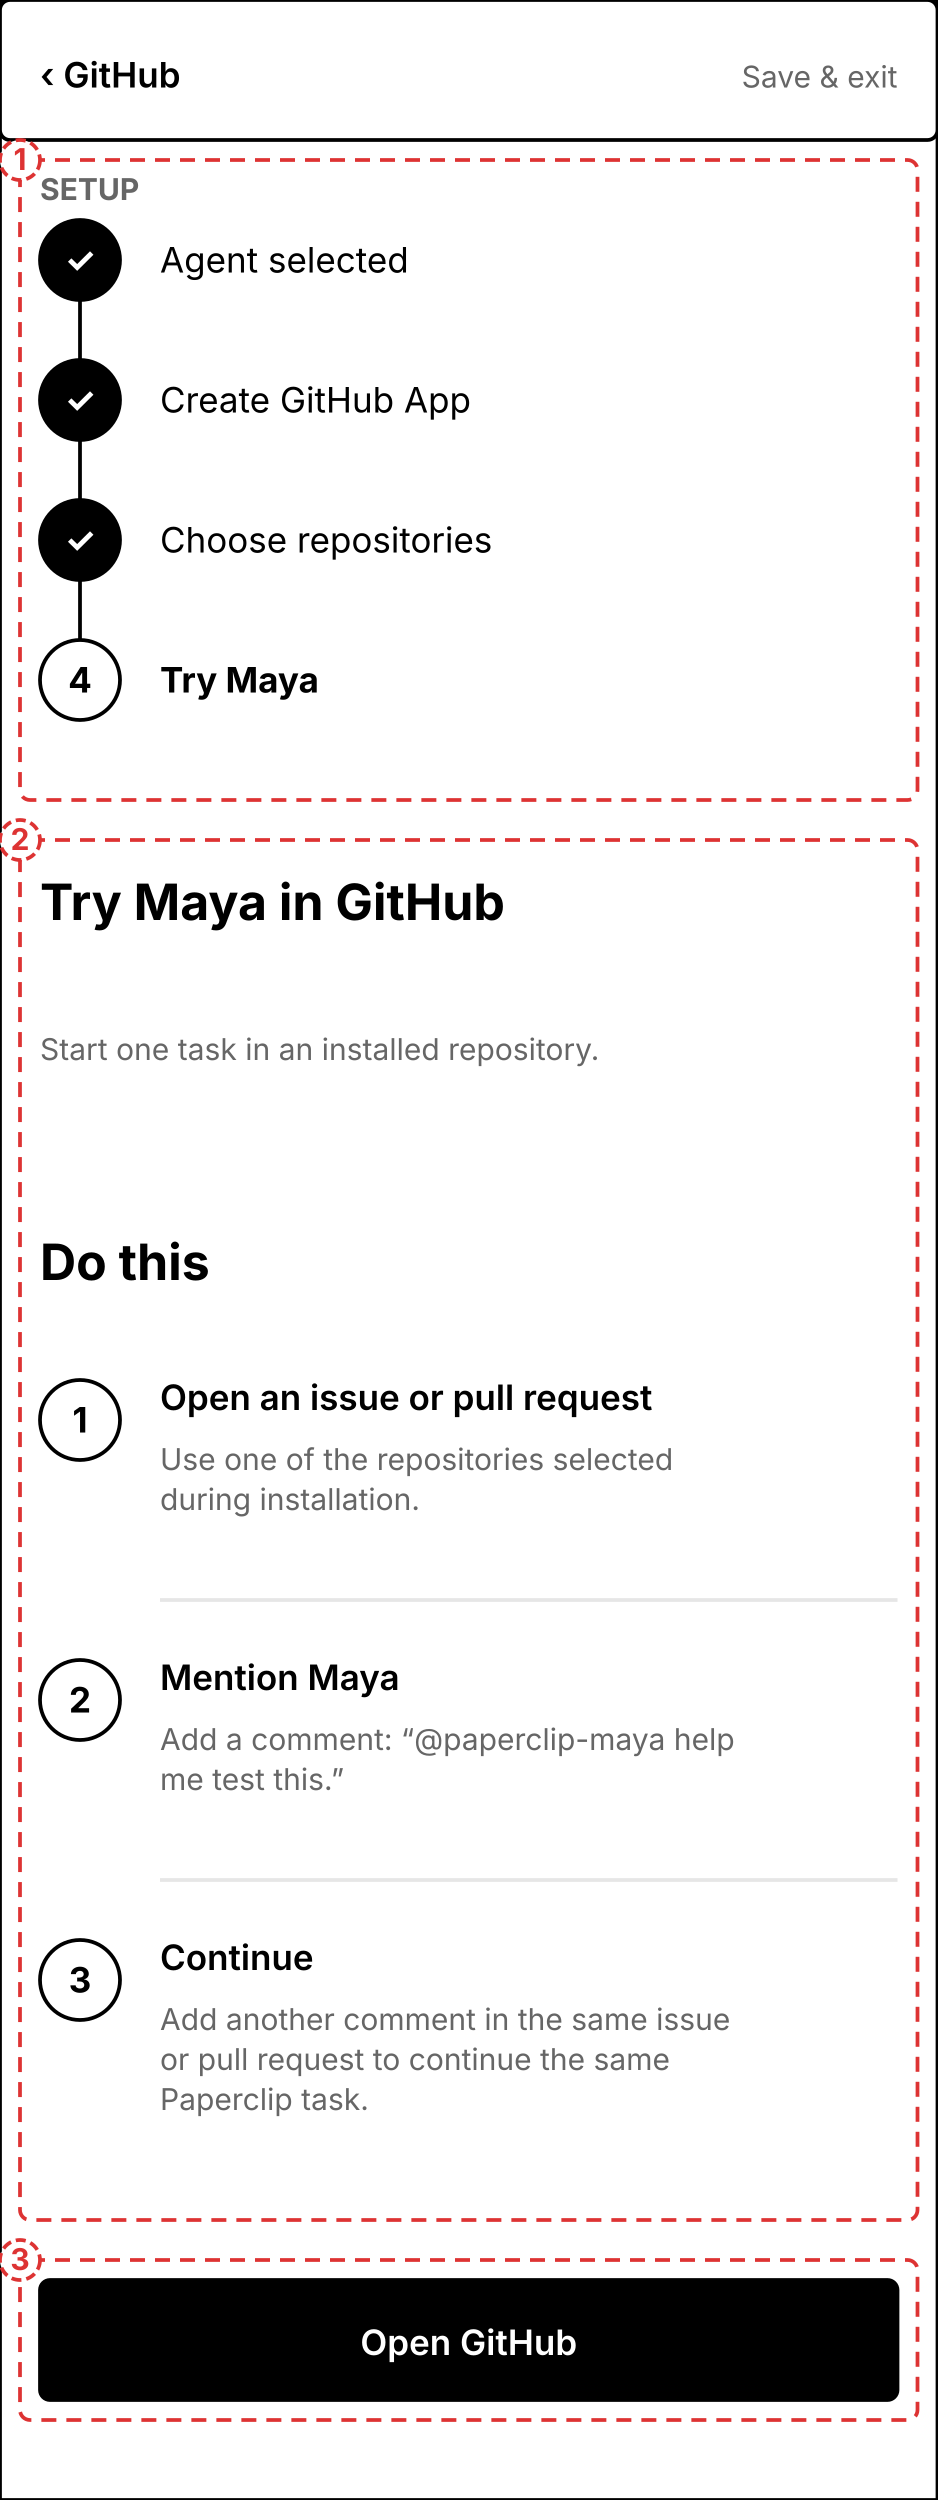
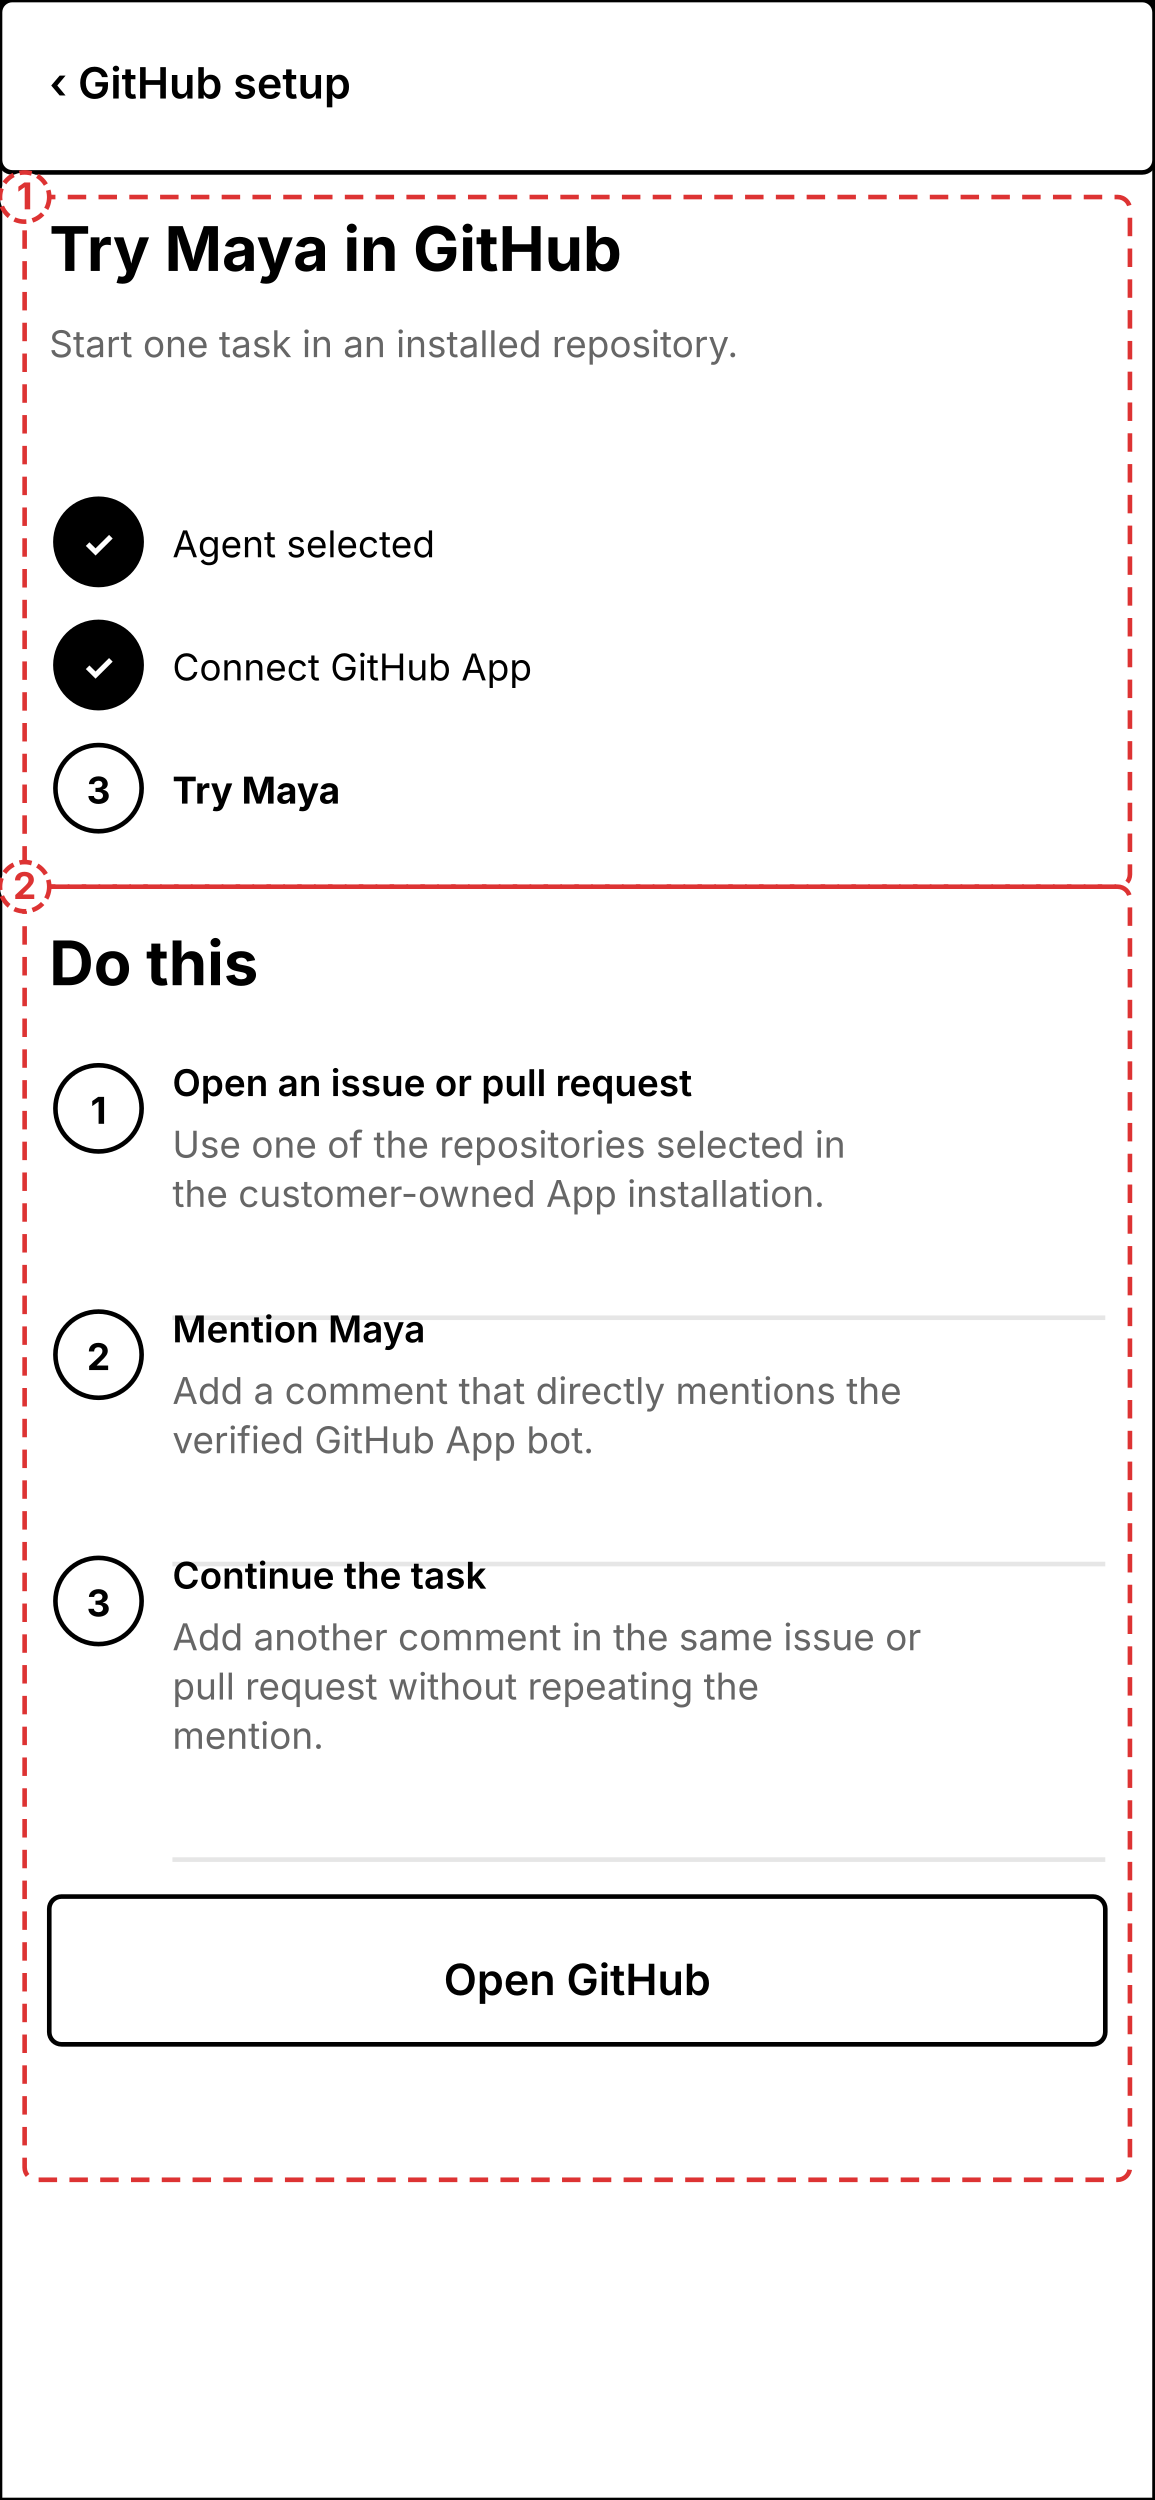
- <svg xmlns="http://www.w3.org/2000/svg" width="375" height="1000" viewBox="0 0 375 1000" font-family="-apple-system, system-ui, sans-serif" fill="#fff" stroke="#000" stroke-width="1.5">
-   <rect x="0" y="0" width="375" height="1000" />
-   <g data-region="mobile-header">
-     <rect x="0" y="0" width="375" height="56" rx="4" />
-     <text x="16" y="35" font-size="14" fill="#000" stroke="none" font-weight="600">‹  GitHub</text>
-     <text x="359" y="35" font-size="12" fill="#666" stroke="none" text-anchor="end">Save &amp; exit</text>
-   </g>
-   <text x="16" y="80" font-size="12" fill="#666" stroke="none" font-weight="700">SETUP</text>
-   <line x1="32" y1="104" x2="32" y2="272" />
-   <circle cx="32" cy="104" r="16" fill="#000" />
-   <text x="32" y="109" font-size="14" fill="#fff" stroke="none" text-anchor="middle" font-weight="700">✓</text>
-   <text x="64" y="109" font-size="14" fill="#000" stroke="none">Agent selected</text>
-   <circle cx="32" cy="160" r="16" fill="#000" />
-   <text x="32" y="165" font-size="14" fill="#fff" stroke="none" text-anchor="middle" font-weight="700">✓</text>
-   <text x="64" y="165" font-size="14" fill="#000" stroke="none">Create GitHub App</text>
-   <circle cx="32" cy="216" r="16" fill="#000" />
-   <text x="32" y="221" font-size="14" fill="#fff" stroke="none" text-anchor="middle" font-weight="700">✓</text>
-   <text x="64" y="221" font-size="14" fill="#000" stroke="none">Choose repositories</text>
-   <circle cx="32" cy="272" r="16" fill="#fff" />
-   <text x="32" y="277" font-size="14" fill="#000" stroke="none" text-anchor="middle" font-weight="700">4</text>
-   <text x="64" y="277" font-size="14" fill="#000" stroke="none" font-weight="700">Try Maya</text>
-   <text x="16" y="368" font-size="20" fill="#000" stroke="none" font-weight="700">Try Maya in GitHub</text>
-   <text x="16" y="424" font-size="12" fill="#666" stroke="none">Start one task in an installed repository.</text>
-   <text x="16" y="512" font-size="20" fill="#000" stroke="none" font-weight="700">Do this</text>
-   <circle cx="32" cy="568" r="16" fill="#fff" />
-   <text x="32" y="573" font-size="14" fill="#000" stroke="none" text-anchor="middle" font-weight="700">1</text>
-   <text x="64" y="564" font-size="14" fill="#000" stroke="none" font-weight="600">Open an issue or pull request</text>
-   <text x="64" y="588" font-size="12" fill="#666" stroke="none">Use one of the repositories selected</text>
-   <text x="64" y="604" font-size="12" fill="#666" stroke="none">during installation.</text>
-   <line x1="64" y1="640" x2="359" y2="640" stroke="#e6e6e6" />
-   <circle cx="32" cy="680" r="16" fill="#fff" />
-   <text x="32" y="685" font-size="14" fill="#000" stroke="none" text-anchor="middle" font-weight="700">2</text>
-   <text x="64" y="676" font-size="14" fill="#000" stroke="none" font-weight="600">Mention Maya</text>
-   <text x="64" y="700" font-size="12" fill="#666" stroke="none">Add a comment: “@paperclip-maya help</text>
-   <text x="64" y="716" font-size="12" fill="#666" stroke="none">me test this.”</text>
-   <line x1="64" y1="752" x2="359" y2="752" stroke="#e6e6e6" />
-   <circle cx="32" cy="792" r="16" fill="#fff" />
-   <text x="32" y="797" font-size="14" fill="#000" stroke="none" text-anchor="middle" font-weight="700">3</text>
-   <text x="64" y="788" font-size="14" fill="#000" stroke="none" font-weight="600">Continue</text>
-   <text x="64" y="812" font-size="12" fill="#666" stroke="none">Add another comment in the same issue</text>
-   <text x="64" y="828" font-size="12" fill="#666" stroke="none">or pull request to continue the same</text>
-   <text x="64" y="844" font-size="12" fill="#666" stroke="none">Paperclip task.</text>
-   <rect x="16" y="912" width="343" height="48" rx="4" fill="#000" />
-   <text x="187.5" y="942" font-size="14" fill="#fff" stroke="none" text-anchor="middle" font-weight="600">Open GitHub</text>
+ <svg xmlns="http://www.w3.org/2000/svg" width="375" height="812" viewBox="0 0 375 812" font-family="-apple-system, system-ui, sans-serif" fill="#fff" stroke="#000" stroke-width="1.5">
+   <rect x="0" y="0" width="375" height="812" />
+   <rect x="0" y="0" width="375" height="56" rx="4" />
+   <text x="16" y="32" font-size="14" fill="#000" stroke="none" font-weight="600">‹  GitHub setup</text>
+   <text x="16" y="88" font-size="20" fill="#000" stroke="none" font-weight="700">Try Maya in GitHub</text>
+   <text x="16" y="116" font-size="12" fill="#666" stroke="none">Start one task in an installed repository.</text>
+   <circle cx="32" cy="176" r="14" fill="#000" />
+   <text x="32" y="181" font-size="12" fill="#fff" stroke="none" text-anchor="middle" font-weight="700">✓</text>
+   <text x="56" y="181" font-size="12" fill="#000" stroke="none">Agent selected</text>
+   <circle cx="32" cy="216" r="14" fill="#000" />
+   <text x="32" y="221" font-size="12" fill="#fff" stroke="none" text-anchor="middle" font-weight="700">✓</text>
+   <text x="56" y="221" font-size="12" fill="#000" stroke="none">Connect GitHub App</text>
+   <circle cx="32" cy="256" r="14" fill="#fff" />
+   <text x="32" y="261" font-size="12" fill="#000" stroke="none" text-anchor="middle" font-weight="700">3</text>
+   <text x="56" y="261" font-size="12" fill="#000" stroke="none" font-weight="700">Try Maya</text>
+   <text x="16" y="320" font-size="20" fill="#000" stroke="none" font-weight="700">Do this</text>
+   <circle cx="32" cy="360" r="14" fill="#fff" />
+   <text x="32" y="365" font-size="12" fill="#000" stroke="none" text-anchor="middle" font-weight="700">1</text>
+   <text x="56" y="356" font-size="12" fill="#000" stroke="none" font-weight="600">Open an issue or pull request</text>
+   <text x="56" y="376" font-size="12" fill="#666" stroke="none">Use one of the repositories selected in</text>
+   <text x="56" y="392" font-size="12" fill="#666" stroke="none">the customer-owned App installation.</text>
+   <line x1="56" y1="428" x2="359" y2="428" stroke="#e6e6e6" />
+   <circle cx="32" cy="440" r="14" fill="#fff" />
+   <text x="32" y="445" font-size="12" fill="#000" stroke="none" text-anchor="middle" font-weight="700">2</text>
+   <text x="56" y="436" font-size="12" fill="#000" stroke="none" font-weight="600">Mention Maya</text>
+   <text x="56" y="456" font-size="12" fill="#666" stroke="none">Add a comment that directly mentions the</text>
+   <text x="56" y="472" font-size="12" fill="#666" stroke="none">verified GitHub App bot.</text>
+   <line x1="56" y1="508" x2="359" y2="508" stroke="#e6e6e6" />
+   <circle cx="32" cy="520" r="14" fill="#fff" />
+   <text x="32" y="525" font-size="12" fill="#000" stroke="none" text-anchor="middle" font-weight="700">3</text>
+   <text x="56" y="516" font-size="12" fill="#000" stroke="none" font-weight="600">Continue the task</text>
+   <text x="56" y="536" font-size="12" fill="#666" stroke="none">Add another comment in the same issue or</text>
+   <text x="56" y="552" font-size="12" fill="#666" stroke="none">pull request without repeating the</text>
+   <text x="56" y="568" font-size="12" fill="#666" stroke="none">mention.</text>
+   <line x1="56" y1="604" x2="359" y2="604" stroke="#e6e6e6" />
+   <rect x="16" y="616" width="343" height="48" rx="4" fill="#fff" />
+   <text x="187.5" y="648" font-size="14" fill="#000" stroke="none" text-anchor="middle" font-weight="600">Open GitHub</text>
  <g data-region="annotations">
-     <rect x="8" y="64" width="359" height="256" rx="4" fill="none" stroke="#d33" stroke-dasharray="6 4" />
+     <rect x="8" y="64" width="359" height="224" rx="4" fill="none" stroke="#d33" stroke-dasharray="6 4" />
    <circle cx="8" cy="64" r="8" fill="#fff" stroke="#d33" stroke-dasharray="4 2" />
    <text x="8" y="68" font-size="12" fill="#d33" stroke="none" text-anchor="middle" font-weight="700">1</text>
-     <rect x="8" y="336" width="359" height="552" rx="4" fill="none" stroke="#d33" stroke-dasharray="6 4" />
-     <circle cx="8" cy="336" r="8" fill="#fff" stroke="#d33" stroke-dasharray="4 2" />
-     <text x="8" y="340" font-size="12" fill="#d33" stroke="none" text-anchor="middle" font-weight="700">2</text>
-     <rect x="8" y="904" width="359" height="64" rx="4" fill="none" stroke="#d33" stroke-dasharray="6 4" />
-     <circle cx="8" cy="904" r="8" fill="#fff" stroke="#d33" stroke-dasharray="4 2" />
-     <text x="8" y="908" font-size="12" fill="#d33" stroke="none" text-anchor="middle" font-weight="700">3</text>
+     <rect x="8" y="288" width="359" height="420" rx="4" fill="none" stroke="#d33" stroke-dasharray="6 4" />
+     <circle cx="8" cy="288" r="8" fill="#fff" stroke="#d33" stroke-dasharray="4 2" />
+     <text x="8" y="292" font-size="12" fill="#d33" stroke="none" text-anchor="middle" font-weight="700">2</text>
  </g>
</svg>
